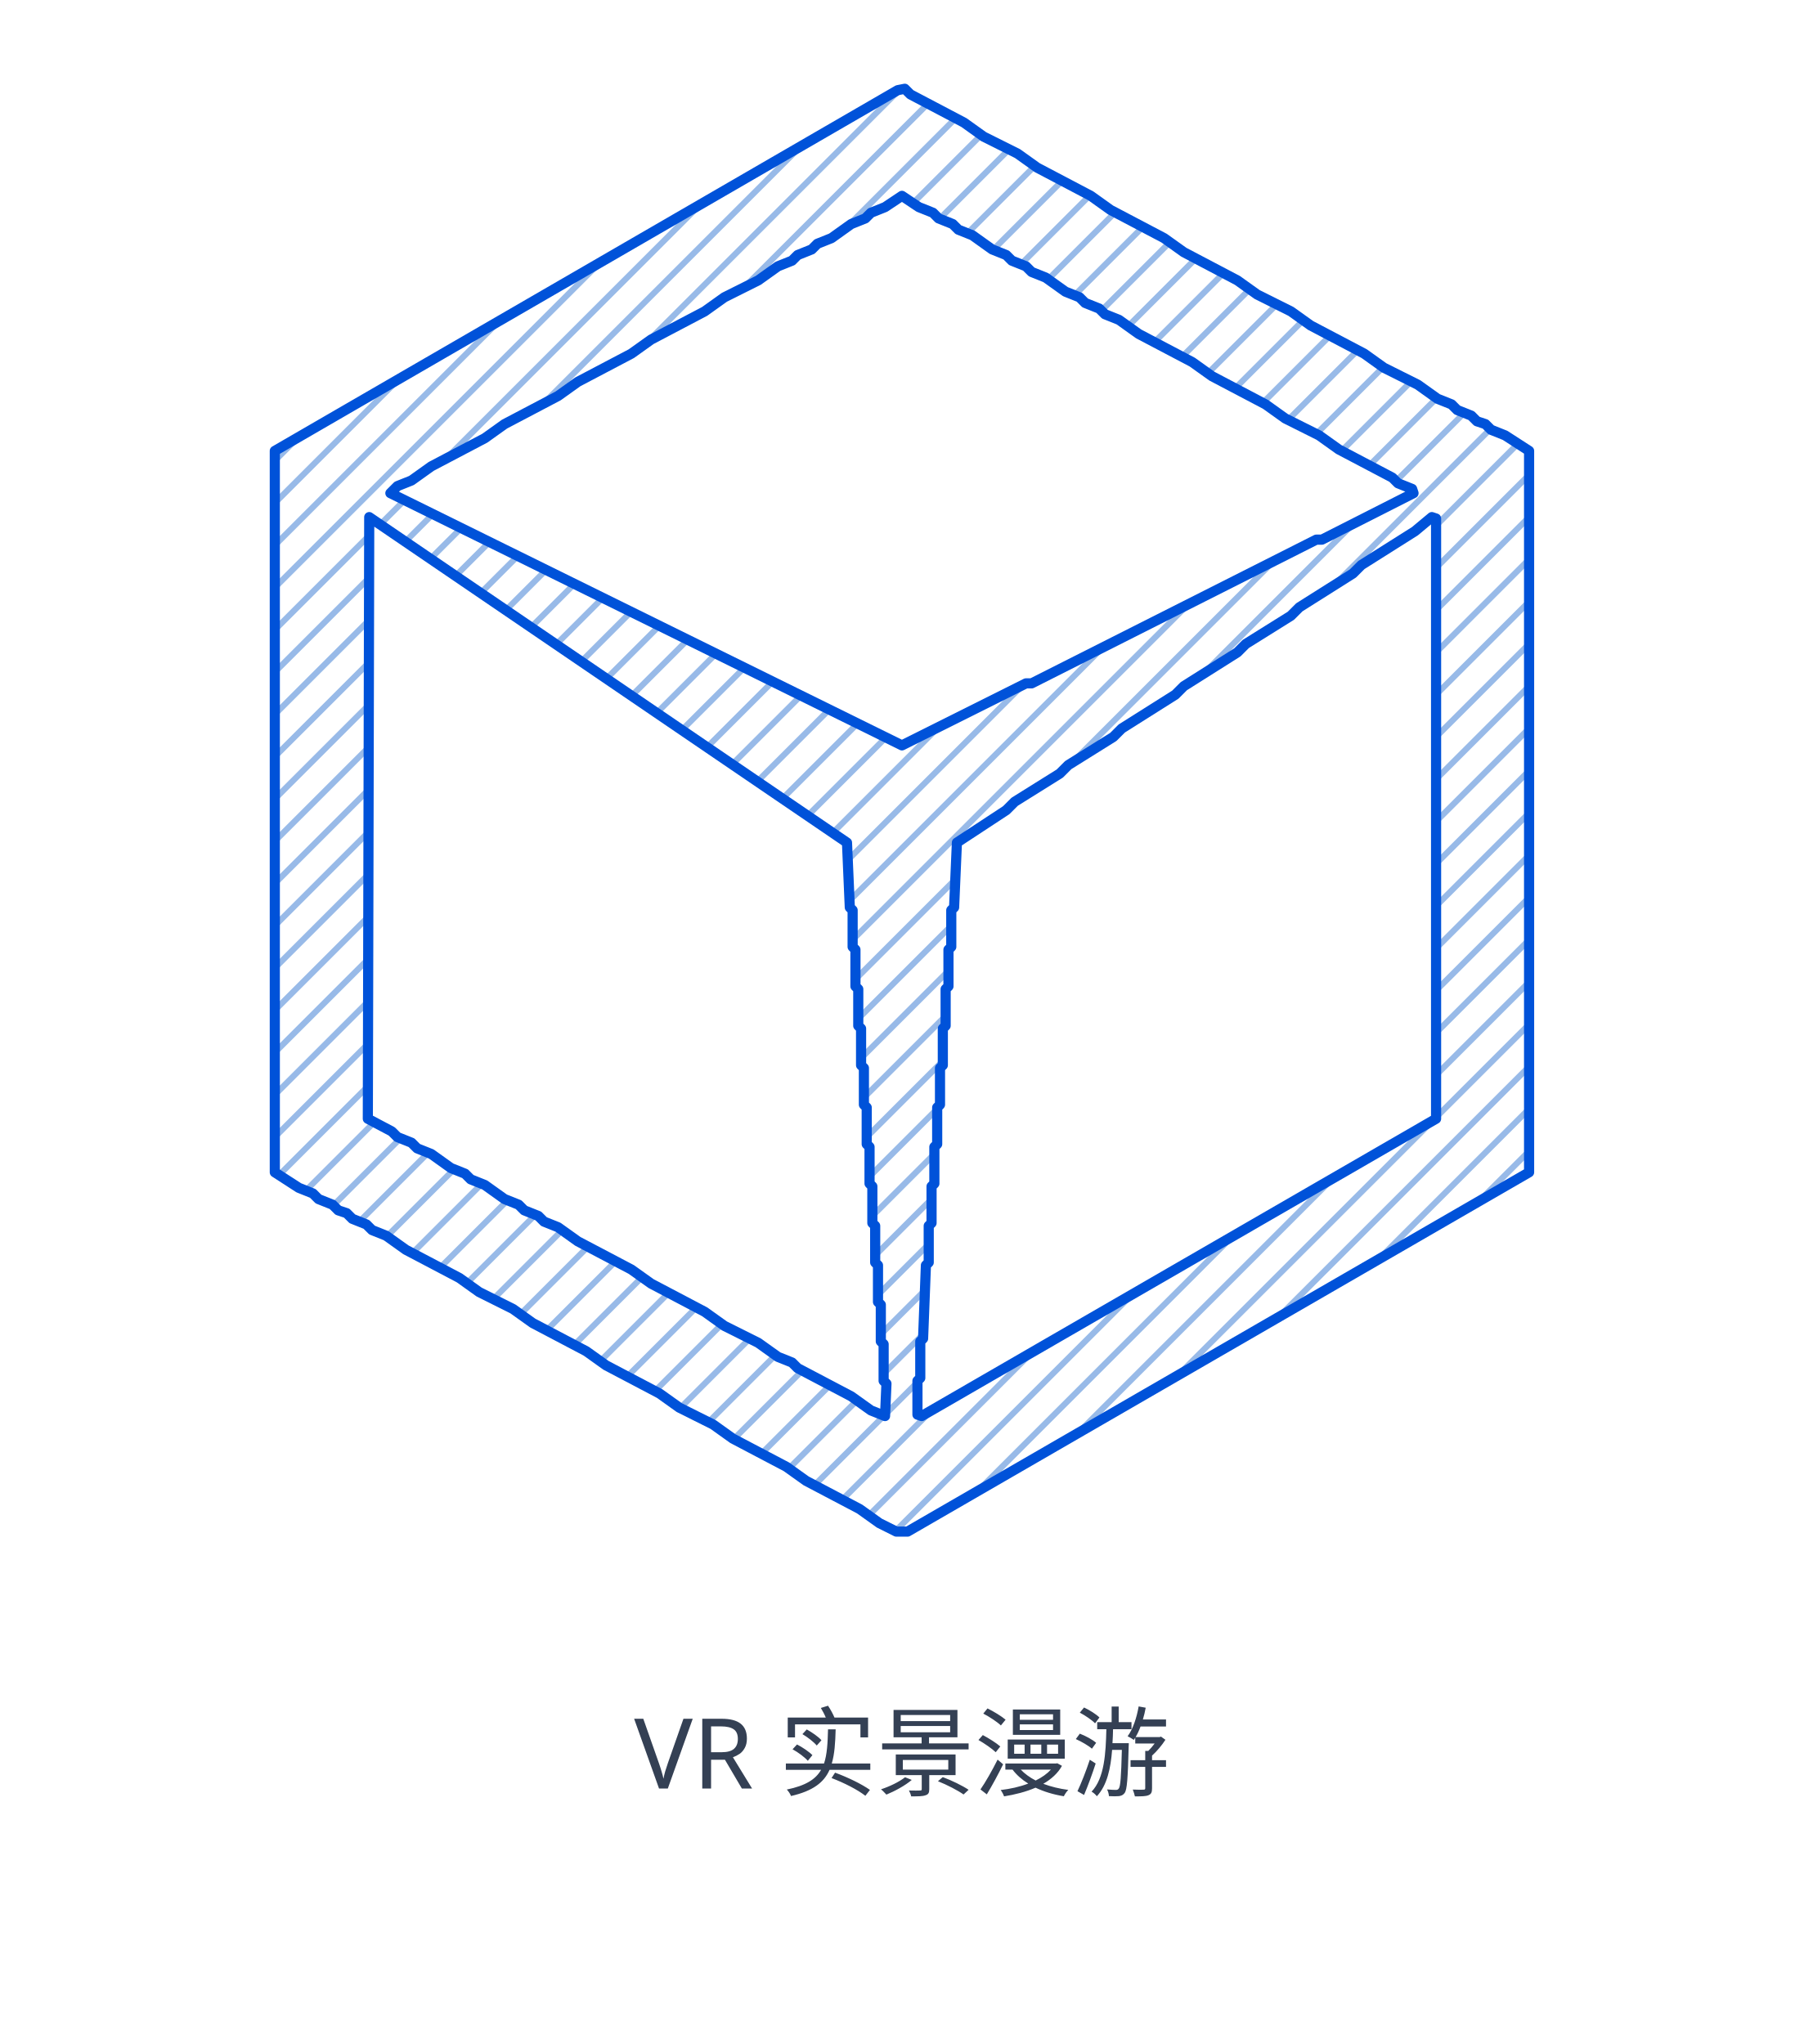
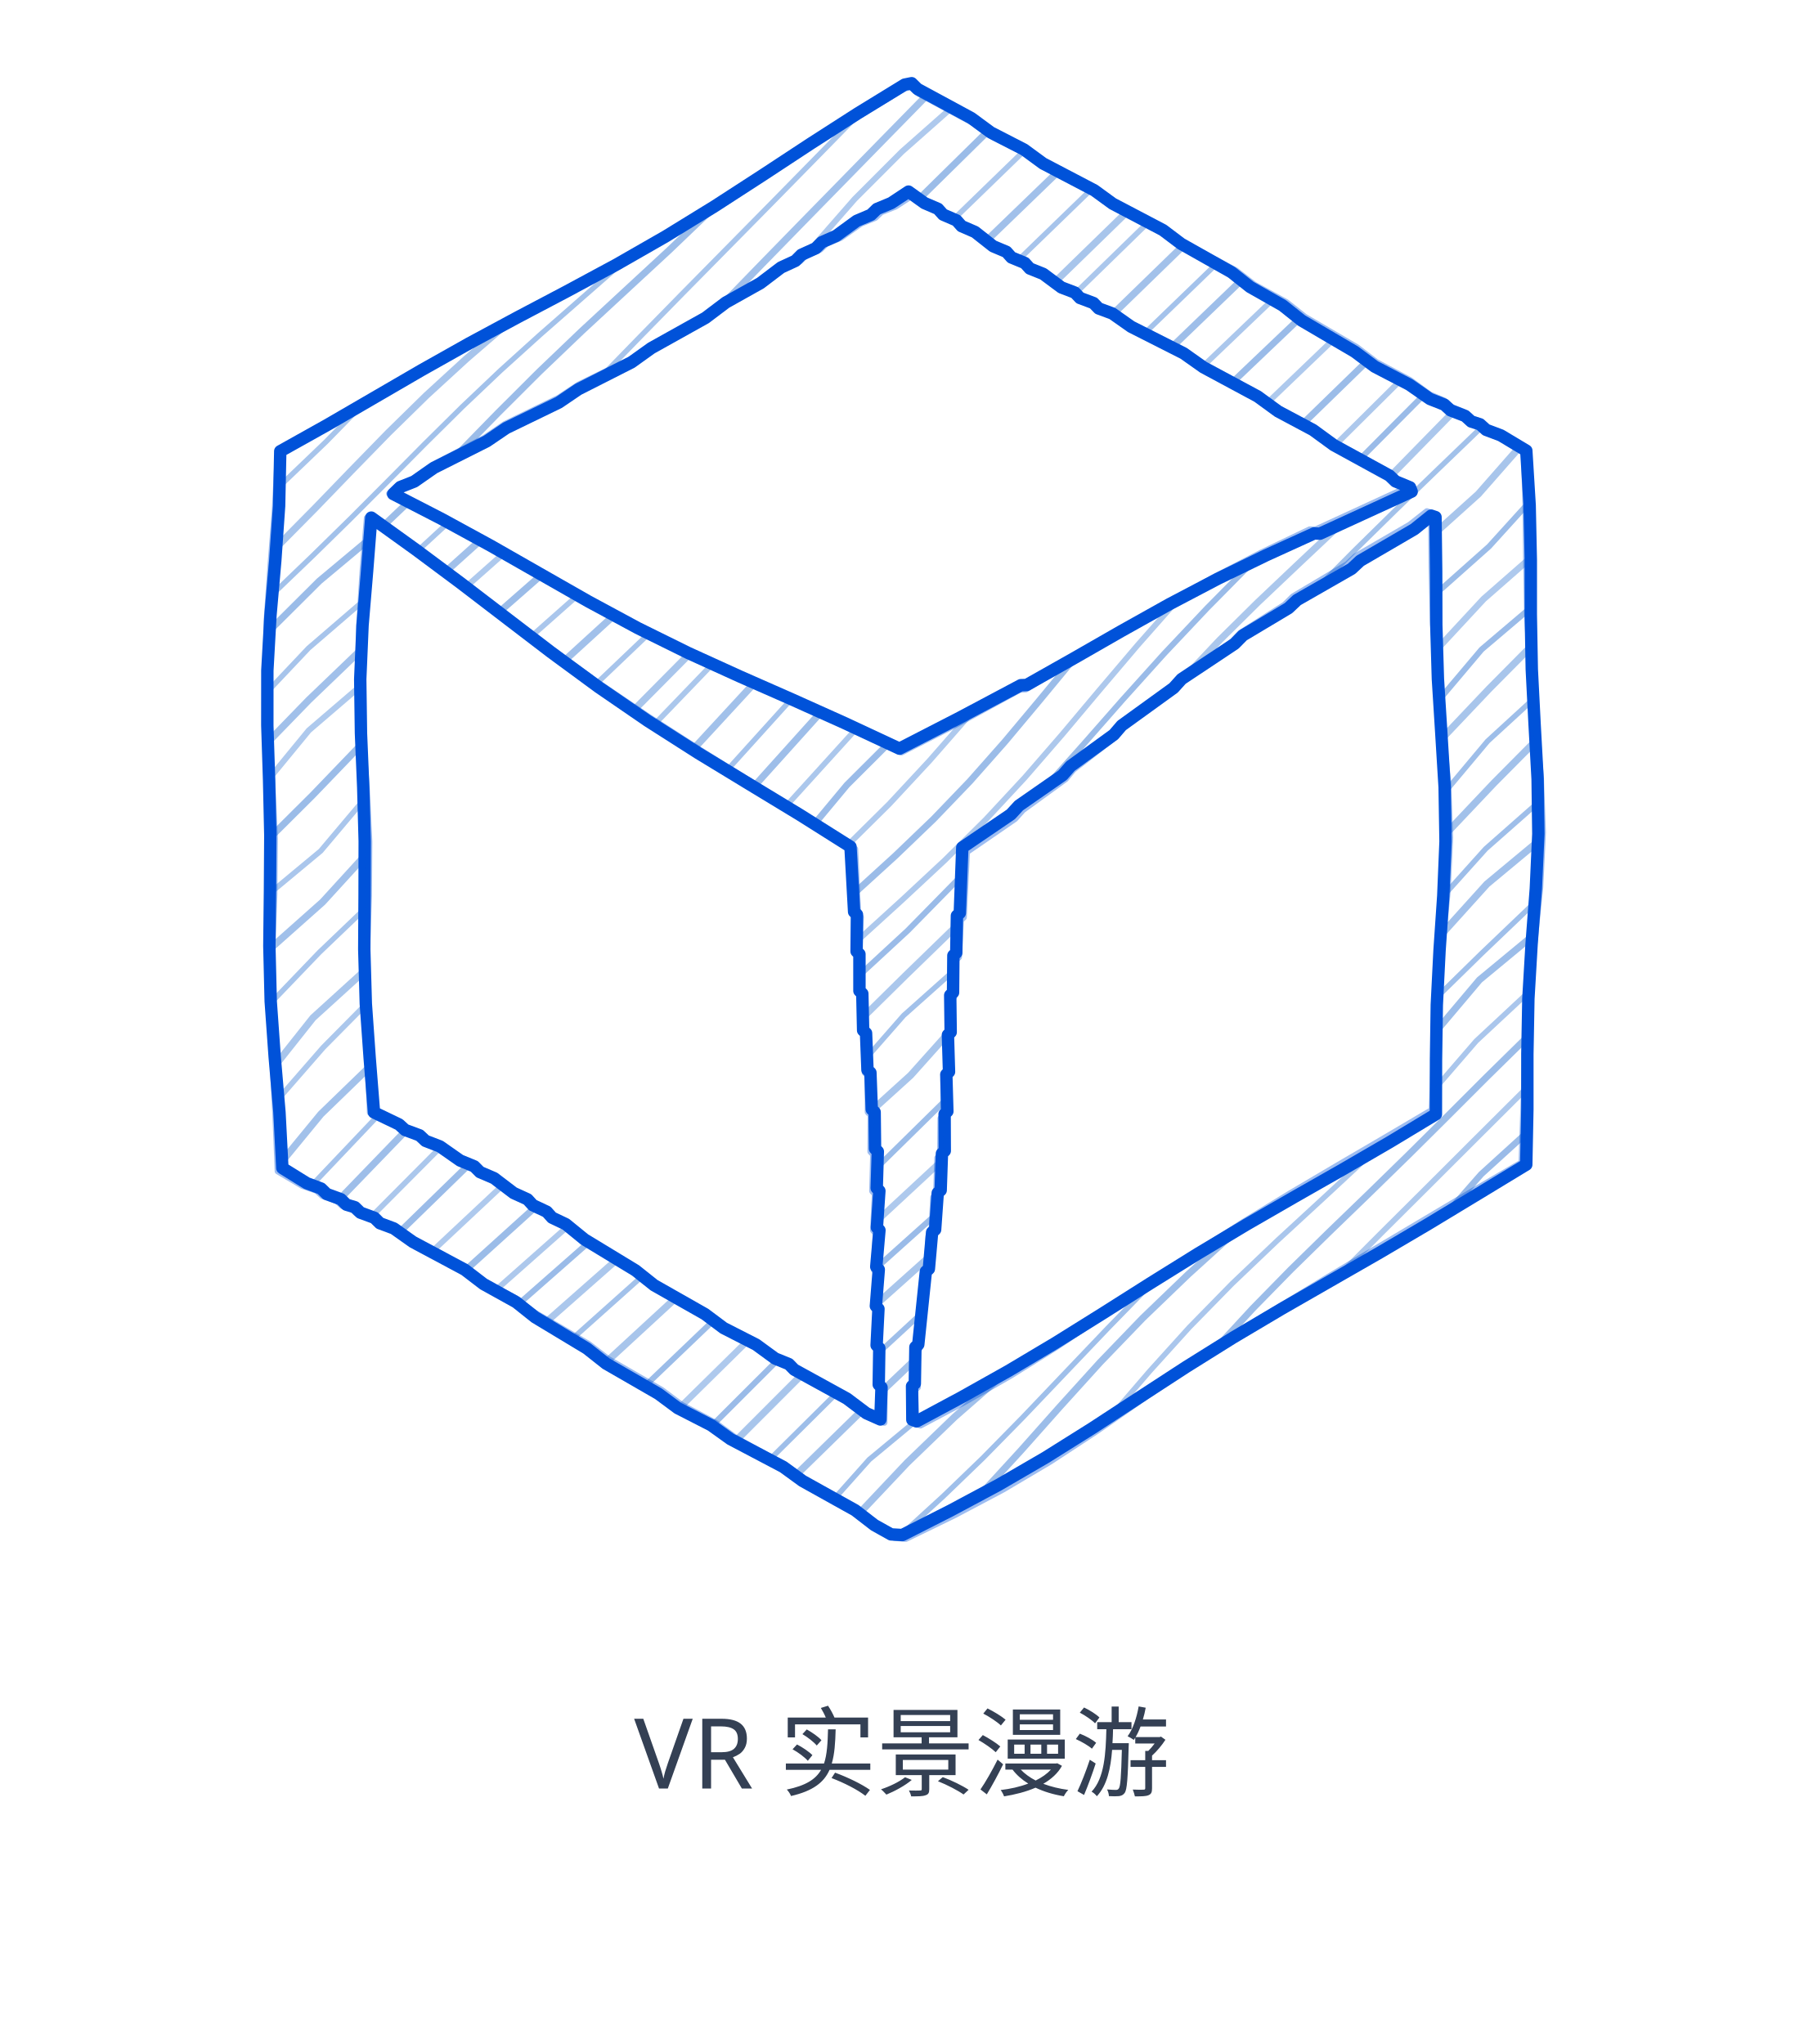
<svg xmlns="http://www.w3.org/2000/svg" width="240" height="272" viewBox="0 0 240 272">
  <g transform="translate(24 12)" fill="none" stroke-linecap="round" stroke-linejoin="round">
-     <polyline points="12.750,49.125 15.750,46.125" stroke="#6c9dde" stroke-width="0.8" opacity="0.7" />
-     <polyline points="12.750,54.750 28.875,38.625" stroke="#6c9dde" stroke-width="0.8" opacity="0.7" />
-     <polyline points="12.750,60.375 42.375,30.750" stroke="#6c9dde" stroke-width="0.8" opacity="0.7" />
-     <polyline points="12.750,66.000 55.500,23.250" stroke="#6c9dde" stroke-width="0.8" opacity="0.7" />
-     <polyline points="12.750,71.625 24.750,59.625" stroke="#6c9dde" stroke-width="0.8" opacity="0.7" />
-     <polyline points="26.625,57.750 29.625,54.750" stroke="#6c9dde" stroke-width="0.8" opacity="0.7" />
-     <polyline points="35.250,49.125 69.000,15.375" stroke="#6c9dde" stroke-width="0.8" opacity="0.7" />
-     <polyline points="12.750,77.250 24.750,65.250" stroke="#6c9dde" stroke-width="0.8" opacity="0.7" />
-     <polyline points="30.000,60.000 33.375,56.625" stroke="#6c9dde" stroke-width="0.8" opacity="0.7" />
-     <polyline points="48.750,41.250 82.125,7.875" stroke="#6c9dde" stroke-width="0.8" opacity="0.7" />
-     <polyline points="12.750,82.875 24.750,70.875" stroke="#6c9dde" stroke-width="0.8" opacity="0.7" />
-     <polyline points="33.375,62.250 37.125,58.500" stroke="#6c9dde" stroke-width="0.8" opacity="0.7" />
-     <polyline points="61.875,33.750 95.625,0.000" stroke="#6c9dde" stroke-width="0.8" opacity="0.7" />
-     <polyline points="12.750,88.500 24.750,76.500" stroke="#6c9dde" stroke-width="0.8" opacity="0.7" />
-     <polyline points="36.750,64.500 40.875,60.375" stroke="#6c9dde" stroke-width="0.8" opacity="0.7" />
-     <polyline points="75.375,25.875 99.375,1.875" stroke="#6c9dde" stroke-width="0.8" opacity="0.7" />
-     <polyline points="12.750,94.125 24.750,82.125" stroke="#6c9dde" stroke-width="0.8" opacity="0.7" />
-     <polyline points="40.125,66.750 44.625,62.250" stroke="#6c9dde" stroke-width="0.8" opacity="0.7" />
-     <polyline points="88.500,18.375 102.750,4.125" stroke="#6c9dde" stroke-width="0.8" opacity="0.7" />
-     <polyline points="12.750,99.750 24.750,87.750" stroke="#6c9dde" stroke-width="0.8" opacity="0.7" />
-     <polyline points="43.500,69.000 48.375,64.125" stroke="#6c9dde" stroke-width="0.8" opacity="0.7" />
-     <polyline points="97.875,14.625 106.500,6.000" stroke="#6c9dde" stroke-width="0.8" opacity="0.7" />
-     <polyline points="12.750,105.375 24.750,93.375" stroke="#6c9dde" stroke-width="0.8" opacity="0.7" />
-     <polyline points="46.875,71.250 52.125,66.000" stroke="#6c9dde" stroke-width="0.8" opacity="0.7" />
-     <polyline points="101.250,16.875 109.875,8.250" stroke="#6c9dde" stroke-width="0.8" opacity="0.7" />
-     <polyline points="12.750,111.000 24.750,99.000" stroke="#6c9dde" stroke-width="0.8" opacity="0.7" />
-     <polyline points="50.250,73.500 55.875,67.875" stroke="#6c9dde" stroke-width="0.8" opacity="0.7" />
-     <polyline points="105.000,18.750 113.625,10.125" stroke="#6c9dde" stroke-width="0.8" opacity="0.7" />
-     <polyline points="12.750,116.625 24.750,104.625" stroke="#6c9dde" stroke-width="0.8" opacity="0.7" />
-     <polyline points="53.625,75.750 59.625,69.750" stroke="#6c9dde" stroke-width="0.8" opacity="0.7" />
-     <polyline points="108.375,21.000 117.000,12.375" stroke="#6c9dde" stroke-width="0.8" opacity="0.7" />
-     <polyline points="12.750,122.250 24.750,110.250" stroke="#6c9dde" stroke-width="0.8" opacity="0.7" />
-     <polyline points="57.000,78.000 63.375,71.625" stroke="#6c9dde" stroke-width="0.8" opacity="0.7" />
-     <polyline points="112.125,22.875 120.750,14.250" stroke="#6c9dde" stroke-width="0.8" opacity="0.7" />
-     <polyline points="12.750,127.875 24.750,115.875" stroke="#6c9dde" stroke-width="0.8" opacity="0.7" />
-     <polyline points="60.375,80.250 67.125,73.500" stroke="#6c9dde" stroke-width="0.8" opacity="0.7" />
-     <polyline points="115.500,25.125 124.125,16.500" stroke="#6c9dde" stroke-width="0.8" opacity="0.7" />
-     <polyline points="12.750,133.500 24.750,121.500" stroke="#6c9dde" stroke-width="0.8" opacity="0.7" />
-     <polyline points="63.750,82.500 70.875,75.375" stroke="#6c9dde" stroke-width="0.8" opacity="0.7" />
-     <polyline points="119.250,27.000 127.875,18.375" stroke="#6c9dde" stroke-width="0.8" opacity="0.7" />
-     <polyline points="12.750,139.125 24.750,127.125" stroke="#6c9dde" stroke-width="0.8" opacity="0.7" />
-     <polyline points="66.750,85.125 74.625,77.250" stroke="#6c9dde" stroke-width="0.8" opacity="0.7" />
-     <polyline points="122.625,29.250 131.250,20.625" stroke="#6c9dde" stroke-width="0.8" opacity="0.7" />
-     <polyline points="13.500,144.000 24.750,132.750" stroke="#6c9dde" stroke-width="0.8" opacity="0.7" />
-     <polyline points="70.125,87.375 78.750,78.750" stroke="#6c9dde" stroke-width="0.8" opacity="0.7" />
-     <polyline points="126.375,31.125 135.000,22.500" stroke="#6c9dde" stroke-width="0.8" opacity="0.7" />
-     <polyline points="16.875,146.250 25.500,137.625" stroke="#6c9dde" stroke-width="0.8" opacity="0.7" />
-     <polyline points="73.500,89.625 82.500,80.625" stroke="#6c9dde" stroke-width="0.8" opacity="0.7" />
-     <polyline points="129.750,33.375 138.375,24.750" stroke="#6c9dde" stroke-width="0.8" opacity="0.7" />
-     <polyline points="20.625,148.125 29.250,139.500" stroke="#6c9dde" stroke-width="0.8" opacity="0.7" />
-     <polyline points="76.875,91.875 86.250,82.500" stroke="#6c9dde" stroke-width="0.8" opacity="0.7" />
-     <polyline points="133.500,35.250 142.125,26.625" stroke="#6c9dde" stroke-width="0.8" opacity="0.7" />
-     <polyline points="24.000,150.375 32.625,141.750" stroke="#6c9dde" stroke-width="0.8" opacity="0.7" />
-     <polyline points="80.250,94.125 90.000,84.375" stroke="#6c9dde" stroke-width="0.8" opacity="0.7" />
-     <polyline points="136.875,37.500 145.500,28.875" stroke="#6c9dde" stroke-width="0.8" opacity="0.7" />
-     <polyline points="27.750,152.250 36.375,143.625" stroke="#6c9dde" stroke-width="0.8" opacity="0.7" />
-     <polyline points="83.625,96.375 93.750,86.250" stroke="#6c9dde" stroke-width="0.8" opacity="0.7" />
-     <polyline points="140.625,39.375 149.250,30.750" stroke="#6c9dde" stroke-width="0.8" opacity="0.7" />
-     <polyline points="31.125,154.500 39.750,145.875" stroke="#6c9dde" stroke-width="0.8" opacity="0.7" />
-     <polyline points="87.000,98.625 100.500,85.125" stroke="#6c9dde" stroke-width="0.8" opacity="0.7" />
-     <polyline points="144.000,41.625 152.625,33.000" stroke="#6c9dde" stroke-width="0.8" opacity="0.7" />
-     <polyline points="34.875,156.375 43.500,147.750" stroke="#6c9dde" stroke-width="0.8" opacity="0.7" />
-     <polyline points="88.875,102.375 111.750,79.500" stroke="#6c9dde" stroke-width="0.8" opacity="0.7" />
-     <polyline points="147.750,43.500 156.375,34.875" stroke="#6c9dde" stroke-width="0.8" opacity="0.7" />
-     <polyline points="38.250,158.625 46.875,150.000" stroke="#6c9dde" stroke-width="0.8" opacity="0.7" />
-     <polyline points="89.250,107.625 122.625,74.250" stroke="#6c9dde" stroke-width="0.8" opacity="0.7" />
-     <polyline points="151.125,45.750 159.750,37.125" stroke="#6c9dde" stroke-width="0.8" opacity="0.7" />
-     <polyline points="42.000,160.500 50.625,151.875" stroke="#6c9dde" stroke-width="0.8" opacity="0.7" />
-     <polyline points="89.625,112.875 133.875,68.625" stroke="#6c9dde" stroke-width="0.8" opacity="0.7" />
-     <polyline points="154.875,47.625 163.500,39.000" stroke="#6c9dde" stroke-width="0.8" opacity="0.7" />
-     <polyline points="45.375,162.750 54.000,154.125" stroke="#6c9dde" stroke-width="0.8" opacity="0.7" />
-     <polyline points="90.000,118.125 102.750,105.375" stroke="#6c9dde" stroke-width="0.8" opacity="0.7" />
-     <polyline points="118.500,89.625 145.125,63.000" stroke="#6c9dde" stroke-width="0.8" opacity="0.7" />
-     <polyline points="158.250,49.875 166.875,41.250" stroke="#6c9dde" stroke-width="0.8" opacity="0.7" />
-     <polyline points="49.125,164.625 57.750,156.000" stroke="#6c9dde" stroke-width="0.8" opacity="0.7" />
-     <polyline points="90.375,123.375 102.375,111.375" stroke="#6c9dde" stroke-width="0.8" opacity="0.7" />
-     <polyline points="136.125,77.625 156.000,57.750" stroke="#6c9dde" stroke-width="0.8" opacity="0.7" />
-     <polyline points="162.000,51.750 170.625,43.125" stroke="#6c9dde" stroke-width="0.8" opacity="0.7" />
-     <polyline points="52.500,166.875 61.125,158.250" stroke="#6c9dde" stroke-width="0.8" opacity="0.7" />
-     <polyline points="90.750,128.625 102.000,117.375" stroke="#6c9dde" stroke-width="0.8" opacity="0.7" />
-     <polyline points="153.750,65.625 174.000,45.375" stroke="#6c9dde" stroke-width="0.8" opacity="0.7" />
-     <polyline points="56.250,168.750 64.875,160.125" stroke="#6c9dde" stroke-width="0.8" opacity="0.7" />
-     <polyline points="91.125,133.875 101.625,123.375" stroke="#6c9dde" stroke-width="0.8" opacity="0.7" />
-     <polyline points="167.250,57.750 177.750,47.250" stroke="#6c9dde" stroke-width="0.8" opacity="0.7" />
-     <polyline points="59.625,171.000 68.250,162.375" stroke="#6c9dde" stroke-width="0.8" opacity="0.7" />
-     <polyline points="91.500,139.125 101.250,129.375" stroke="#6c9dde" stroke-width="0.8" opacity="0.7" />
-     <polyline points="167.250,63.375 179.250,51.375" stroke="#6c9dde" stroke-width="0.8" opacity="0.7" />
-     <polyline points="63.375,172.875 72.000,164.250" stroke="#6c9dde" stroke-width="0.8" opacity="0.7" />
-     <polyline points="91.875,144.375 100.500,135.750" stroke="#6c9dde" stroke-width="0.8" opacity="0.7" />
-     <polyline points="167.250,69.000 179.250,57.000" stroke="#6c9dde" stroke-width="0.8" opacity="0.7" />
-     <polyline points="66.750,175.125 75.375,166.500" stroke="#6c9dde" stroke-width="0.8" opacity="0.7" />
-     <polyline points="92.250,149.625 100.125,141.750" stroke="#6c9dde" stroke-width="0.8" opacity="0.7" />
-     <polyline points="167.250,74.625 179.250,62.625" stroke="#6c9dde" stroke-width="0.8" opacity="0.7" />
-     <polyline points="70.500,177.000 79.125,168.375" stroke="#6c9dde" stroke-width="0.8" opacity="0.7" />
-     <polyline points="92.625,154.875 99.750,147.750" stroke="#6c9dde" stroke-width="0.8" opacity="0.7" />
-     <polyline points="167.250,80.250 179.250,68.250" stroke="#6c9dde" stroke-width="0.8" opacity="0.7" />
-     <polyline points="73.875,179.250 82.500,170.625" stroke="#6c9dde" stroke-width="0.8" opacity="0.7" />
-     <polyline points="93.000,160.125 99.375,153.750" stroke="#6c9dde" stroke-width="0.8" opacity="0.7" />
-     <polyline points="167.250,85.875 179.250,73.875" stroke="#6c9dde" stroke-width="0.8" opacity="0.7" />
-     <polyline points="77.625,181.125 86.250,172.500" stroke="#6c9dde" stroke-width="0.8" opacity="0.7" />
-     <polyline points="93.375,165.375 99.000,159.750" stroke="#6c9dde" stroke-width="0.8" opacity="0.7" />
-     <polyline points="167.250,91.500 179.250,79.500" stroke="#6c9dde" stroke-width="0.8" opacity="0.7" />
-     <polyline points="81.000,183.375 89.625,174.750" stroke="#6c9dde" stroke-width="0.8" opacity="0.7" />
-     <polyline points="93.750,170.625 98.625,165.750" stroke="#6c9dde" stroke-width="0.8" opacity="0.7" />
-     <polyline points="167.250,97.125 179.250,85.125" stroke="#6c9dde" stroke-width="0.8" opacity="0.7" />
-     <polyline points="84.750,185.250 93.375,176.625" stroke="#6c9dde" stroke-width="0.8" opacity="0.7" />
-     <polyline points="94.125,175.875 97.875,172.125" stroke="#6c9dde" stroke-width="0.8" opacity="0.7" />
-     <polyline points="167.250,102.750 179.250,90.750" stroke="#6c9dde" stroke-width="0.8" opacity="0.7" />
-     <polyline points="88.125,187.500 99.750,175.875" stroke="#6c9dde" stroke-width="0.8" opacity="0.7" />
-     <polyline points="167.250,108.375 179.250,96.375" stroke="#6c9dde" stroke-width="0.8" opacity="0.7" />
-     <polyline points="91.875,189.375 113.250,168.000" stroke="#6c9dde" stroke-width="0.8" opacity="0.7" />
-     <polyline points="167.250,114.000 179.250,102.000" stroke="#6c9dde" stroke-width="0.8" opacity="0.7" />
-     <polyline points="95.250,191.625 126.375,160.500" stroke="#6c9dde" stroke-width="0.8" opacity="0.7" />
-     <polyline points="167.250,119.625 179.250,107.625" stroke="#6c9dde" stroke-width="0.8" opacity="0.7" />
-     <polyline points="106.125,186.375 139.875,152.625" stroke="#6c9dde" stroke-width="0.8" opacity="0.7" />
-     <polyline points="167.250,125.250 179.250,113.250" stroke="#6c9dde" stroke-width="0.8" opacity="0.7" />
-     <polyline points="119.625,178.500 153.000,145.125" stroke="#6c9dde" stroke-width="0.8" opacity="0.7" />
-     <polyline points="167.250,130.875 179.250,118.875" stroke="#6c9dde" stroke-width="0.8" opacity="0.7" />
-     <polyline points="132.750,171.000 166.500,137.250" stroke="#6c9dde" stroke-width="0.8" opacity="0.7" />
-     <polyline points="167.250,136.500 179.250,124.500" stroke="#6c9dde" stroke-width="0.8" opacity="0.7" />
-     <polyline points="146.250,163.125 179.250,130.125" stroke="#6c9dde" stroke-width="0.8" opacity="0.7" />
-     <polyline points="159.375,155.625 179.250,135.750" stroke="#6c9dde" stroke-width="0.8" opacity="0.7" />
-     <polyline points="172.875,147.750 179.250,141.375" stroke="#6c9dde" stroke-width="0.8" opacity="0.7" />
-     <polyline points="95.438,0.000 96.375,-0.188 97.125,0.562 104.250,4.312 106.875,6.188 111.375,8.438 114.000,10.312 121.125,14.062 123.750,15.938 130.875,19.688 133.500,21.562 140.625,25.312 143.250,27.188 147.750,29.438 150.375,31.312 157.500,35.062 160.125,36.938 164.625,39.188 167.250,41.062 169.125,41.812 169.875,42.562 171.750,43.312 172.500,44.062 173.625,44.438 174.375,45.188 176.250,45.938 179.438,48.000 179.438,144.000 96.750,191.812 95.250,191.812 93.000,190.688 90.375,188.812 83.250,185.062 80.625,183.188 73.500,179.438 70.875,177.562 66.375,175.312 63.750,173.438 56.625,169.688 54.000,167.812 46.875,164.062 44.250,162.188 39.750,159.938 37.125,158.062 30.000,154.312 27.375,152.438 25.500,151.688 24.750,150.938 22.875,150.188 22.125,149.438 21.000,149.062 20.250,148.312 18.375,147.562 17.625,146.812 15.750,146.062 12.562,144.000 12.562,48.000 95.438,0.000" stroke="#0052d9" stroke-width="1.35" opacity="1" />
-     <polyline points="96.000,14.062 93.750,15.562 91.875,16.312 91.125,17.062 89.250,17.812 86.625,19.688 84.750,20.438 84.000,21.188 82.125,21.938 81.375,22.688 79.500,23.438 76.875,25.312 72.375,27.562 69.750,29.438 62.625,33.188 60.000,35.062 52.875,38.812 50.250,40.688 43.125,44.438 40.500,46.312 33.375,50.062 30.750,51.938 28.875,52.688 27.938,53.625 96.000,87.188 112.500,78.938 113.250,78.938 151.125,59.812 151.875,59.812 164.062,53.625 163.875,53.062 162.000,52.312 161.250,51.562 154.125,47.812 151.500,45.938 147.000,43.688 144.375,41.812 137.250,38.062 134.625,36.188 127.500,32.438 124.875,30.562 123.000,29.812 122.250,29.062 120.375,28.312 119.625,27.562 117.750,26.812 115.125,24.938 113.250,24.188 112.500,23.438 110.625,22.688 109.875,21.938 108.000,21.188 105.375,19.312 103.500,18.562 102.750,17.812 100.875,17.062 100.125,16.312 98.250,15.562 96.000,14.062" stroke="#0052d9" stroke-width="1.35" opacity="1" />
-     <polyline points="25.125,56.812 24.938,136.875 28.125,138.562 28.875,139.312 30.750,140.062 31.500,140.812 33.375,141.562 36.000,143.438 37.875,144.188 38.625,144.938 40.500,145.688 43.125,147.562 45.000,148.312 45.750,149.062 47.625,149.812 48.375,150.562 50.250,151.312 52.875,153.188 60.000,156.938 62.625,158.812 69.750,162.562 72.375,164.438 76.875,166.688 79.500,168.562 81.375,169.312 82.125,170.062 89.250,173.812 91.875,175.688 93.750,176.438 93.938,172.125 93.562,171.750 93.562,166.875 93.188,166.500 93.188,161.625 92.812,161.250 92.812,156.375 92.438,156.000 92.438,151.125 92.062,150.750 92.062,145.875 91.688,145.500 91.688,140.625 91.312,140.250 91.312,135.375 90.938,135.000 90.938,130.125 90.562,129.750 90.562,124.875 90.188,124.500 90.188,119.625 89.812,119.250 89.812,114.375 89.438,114.000 89.438,109.125 89.062,108.750 88.688,100.125 25.125,56.812" stroke="#0052d9" stroke-width="1.35" opacity="1" />
-     <polyline points="166.500,56.812 164.250,58.688 157.125,63.188 156.000,64.312 148.875,68.812 147.750,69.938 141.750,73.688 140.625,74.812 133.500,79.312 132.375,80.438 125.250,84.938 124.125,86.062 118.125,89.812 117.000,90.938 111.000,94.688 109.875,95.812 103.312,100.125 102.938,108.750 102.562,109.125 102.562,114.000 102.188,114.375 102.188,119.250 101.812,119.625 101.812,124.500 101.438,124.875 101.438,129.750 101.062,130.125 101.062,135.000 100.688,135.375 100.688,140.250 100.312,140.625 100.312,145.500 99.938,145.875 99.938,150.750 99.562,151.125 99.562,156.000 99.188,156.375 98.812,166.125 98.438,166.500 98.438,171.375 98.062,171.750 98.062,176.250 98.625,176.438 167.062,136.875 167.062,57.000 166.500,56.812" stroke="#0052d9" stroke-width="1.35" opacity="1" />
+     <polyline points="13.421,52.491 19.356,46.802 24.141,41.915" stroke="#6c9dde" stroke-width="0.704" opacity="0.6" />
+     <polyline points="12.975,60.630 17.898,55.650 22.759,50.618 27.660,45.592 32.720,40.632 38.021,35.769 43.560,30.989" stroke="#6c9dde" stroke-width="0.943" opacity="0.6" />
+     <polyline points="12.421,66.924 17.552,62.002 22.634,57.017 27.625,52.011 32.549,47.040 37.495,42.144 42.571,37.325 47.852,32.548 53.337,27.741 58.940,22.829" stroke="#6c9dde" stroke-width="0.7" opacity="0.63" />
+     <polyline points="12.029,71.741 18.477,65.323 24.819,60.020" stroke="#6c9dde" stroke-width="0.908" opacity="0.68" />
+     <polyline points="27.184,57.800 30.290,54.847" stroke="#6c9dde" stroke-width="0.908" opacity="0.68" />
+     <polyline points="36.706,48.632 42.205,43.000 47.720,37.495 53.367,32.091 59.173,26.713 65.055,21.270 70.871,15.701" stroke="#6c9dde" stroke-width="0.908" opacity="0.68" />
+     <polyline points="11.708,79.901 17.049,74.250 24.131,68.149" stroke="#6c9dde" stroke-width="0.704" opacity="0.6" />
+     <polyline points="31.735,61.144 35.289,57.866" stroke="#6c9dde" stroke-width="0.704" opacity="0.6" />
+     <polyline points="55.908,38.217 61.183,32.793 66.736,27.123 72.555,21.221 78.518,15.171 84.474,9.102 90.323,3.131" stroke="#6c9dde" stroke-width="0.704" opacity="0.6" />
+     <polyline points="11.807,86.586 17.085,81.149 23.700,74.801" stroke="#6c9dde" stroke-width="0.943" opacity="0.64" />
+     <polyline points="35.585,63.803 39.565,60.223" stroke="#6c9dde" stroke-width="0.943" opacity="0.64" />
+     <polyline points="71.793,28.867 77.122,23.374 82.584,17.776 88.130,12.109 93.689,6.429 99.209,0.793" stroke="#6c9dde" stroke-width="0.943" opacity="0.64" />
+     <polyline points="11.974,91.419 17.088,85.192 23.598,79.607" stroke="#6c9dde" stroke-width="0.787" opacity="0.55" />
+     <polyline points="38.390,65.748 42.779,61.858" stroke="#6c9dde" stroke-width="0.787" opacity="0.55" />
+     <polyline points="83.777,21.271 89.706,14.489 95.991,8.193 102.596,2.351" stroke="#6c9dde" stroke-width="0.787" opacity="0.55" />
+     <polyline points="12.154,99.238 17.591,93.824 23.792,87.374" stroke="#6c9dde" stroke-width="0.909" opacity="0.68" />
+     <polyline points="42.585,69.290 47.761,64.751" stroke="#6c9dde" stroke-width="0.909" opacity="0.68" />
+     <polyline points="98.688,14.069 107.453,5.437" stroke="#6c9dde" stroke-width="0.909" opacity="0.68" />
+     <polyline points="12.106,106.696 18.667,101.243 24.116,94.778" stroke="#6c9dde" stroke-width="0.72" opacity="0.58" />
+     <polyline points="46.874,72.523 52.792,67.281" stroke="#6c9dde" stroke-width="0.72" opacity="0.58" />
+     <polyline points="102.906,17.139 112.236,8.089" stroke="#6c9dde" stroke-width="0.72" opacity="0.58" />
+     <polyline points="12.028,114.168 18.929,108.034 24.266,102.188" stroke="#6c9dde" stroke-width="0.944" opacity="0.64" />
+     <polyline points="51.253,75.771 57.465,70.099" stroke="#6c9dde" stroke-width="0.944" opacity="0.64" />
+     <polyline points="107.474,19.818 116.565,11.039" stroke="#6c9dde" stroke-width="0.944" opacity="0.64" />
+     <polyline points="12.208,121.278 18.488,114.732 24.230,109.237" stroke="#6c9dde" stroke-width="0.703" opacity="0.6" />
+     <polyline points="55.361,78.965 62.213,72.431" stroke="#6c9dde" stroke-width="0.703" opacity="0.6" />
+     <polyline points="111.656,22.437 120.842,13.542" stroke="#6c9dde" stroke-width="0.703" opacity="0.6" />
+     <polyline points="12.813,129.526 17.646,123.436 24.275,117.409" stroke="#6c9dde" stroke-width="0.942" opacity="0.59" />
+     <polyline points="60.340,82.483 67.385,75.374" stroke="#6c9dde" stroke-width="0.942" opacity="0.59" />
+     <polyline points="116.552,25.332 125.778,16.352" stroke="#6c9dde" stroke-width="0.942" opacity="0.59" />
+     <polyline points="13.211,134.032 19.009,127.383 24.461,121.872" stroke="#6c9dde" stroke-width="0.732" opacity="0.57" />
+     <polyline points="63.075,84.385 70.388,76.785" stroke="#6c9dde" stroke-width="0.732" opacity="0.57" />
+     <polyline points="119.385,26.728 128.600,17.749" stroke="#6c9dde" stroke-width="0.732" opacity="0.57" />
+     <polyline points="13.725,142.305 18.690,136.262 25.085,130.066" stroke="#6c9dde" stroke-width="0.949" opacity="0.63" />
+     <polyline points="68.221,87.716 76.093,79.182" stroke="#6c9dde" stroke-width="0.949" opacity="0.63" />
+     <polyline points="124.364,29.509 133.499,20.630" stroke="#6c9dde" stroke-width="0.949" opacity="0.63" />
+     <polyline points="17.580,145.627 26.356,136.388" stroke="#6c9dde" stroke-width="0.7" opacity="0.62" />
+     <polyline points="72.986,90.217 81.107,81.233" stroke="#6c9dde" stroke-width="0.7" opacity="0.62" />
+     <polyline points="128.699,31.955 137.708,23.254" stroke="#6c9dde" stroke-width="0.7" opacity="0.62" />
+     <polyline points="21.354,147.398 29.904,138.550" stroke="#6c9dde" stroke-width="0.925" opacity="0.66" />
+     <polyline points="76.595,92.345 85.013,82.995" stroke="#6c9dde" stroke-width="0.925" opacity="0.66" />
+     <polyline points="131.998,34.110 140.871,25.573" stroke="#6c9dde" stroke-width="0.925" opacity="0.66" />
+     <polyline points="25.444,149.881 34.536,140.741" stroke="#6c9dde" stroke-width="0.731" opacity="0.57" />
+     <polyline points="80.636,95.213 89.743,85.177" stroke="#6c9dde" stroke-width="0.731" opacity="0.57" />
+     <polyline points="136.103,36.688 145.188,28.005" stroke="#6c9dde" stroke-width="0.731" opacity="0.57" />
+     <polyline points="29.117,152.006 38.350,143.010" stroke="#6c9dde" stroke-width="0.877" opacity="0.69" />
+     <polyline points="84.599,97.358 88.675,92.460 94.091,87.054" stroke="#6c9dde" stroke-width="0.877" opacity="0.69" />
+     <polyline points="140.254,38.611 148.816,30.454" stroke="#6c9dde" stroke-width="0.877" opacity="0.69" />
+     <polyline points="33.485,154.530 42.848,145.754" stroke="#6c9dde" stroke-width="0.763" opacity="0.55" />
+     <polyline points="88.947,100.301 94.297,95.004 99.661,89.234 105.191,82.917" stroke="#6c9dde" stroke-width="0.763" opacity="0.55" />
+     <polyline points="144.854,41.383 153.249,33.335" stroke="#6c9dde" stroke-width="0.763" opacity="0.55" />
+     <polyline points="38.215,156.778 47.266,148.592" stroke="#6c9dde" stroke-width="0.896" opacity="0.68" />
+     <polyline points="89.833,106.699 95.132,101.870 100.210,96.994 105.035,91.970 109.674,86.727 114.258,81.251 118.923,75.604" stroke="#6c9dde" stroke-width="0.896" opacity="0.68" />
+     <polyline points="149.505,44.224 157.767,36.185" stroke="#6c9dde" stroke-width="0.896" opacity="0.68" />
+     <polyline points="42.165,159.495 51.243,151.459" stroke="#6c9dde" stroke-width="0.762" opacity="0.56" />
+     <polyline points="90.169,113.093 96.002,107.784 101.707,102.468 107.156,97.061 112.330,91.491 117.324,85.731 122.288,79.823 127.348,73.863 132.547,67.977" stroke="#6c9dde" stroke-width="0.762" opacity="0.56" />
+     <polyline points="153.812,47.063 161.989,38.951" stroke="#6c9dde" stroke-width="0.762" opacity="0.56" />
+     <polyline points="45.040,161.489 54.105,153.517" stroke="#6c9dde" stroke-width="0.775" opacity="0.69" />
+     <polyline points="90.522,117.604 96.757,111.843 103.535,104.939" stroke="#6c9dde" stroke-width="0.775" opacity="0.69" />
+     <polyline points="115.192,92.601 120.262,86.916 125.428,81.038 130.857,75.010 136.581,68.944 142.475,62.975" stroke="#6c9dde" stroke-width="0.775" opacity="0.69" />
+     <polyline points="156.952,49.081 165.457,40.522" stroke="#6c9dde" stroke-width="0.775" opacity="0.69" />
+     <polyline points="48.647,163.932 58.061,155.630" stroke="#6c9dde" stroke-width="0.917" opacity="0.57" />
+     <polyline points="90.969,123.238 96.486,117.800 103.098,111.376" stroke="#6c9dde" stroke-width="0.917" opacity="0.57" />
+     <polyline points="133.580,78.154 138.277,73.172 143.323,68.180 148.716,63.067 154.258,57.848" stroke="#6c9dde" stroke-width="0.917" opacity="0.57" />
+     <polyline points="161.231,51.116 169.377,42.790" stroke="#6c9dde" stroke-width="0.917" opacity="0.57" />
+     <polyline points="52.279,166.028 61.234,158.023" stroke="#6c9dde" stroke-width="0.701" opacity="0.63" />
+     <polyline points="91.523,128.492 96.221,123.134 102.623,117.424" stroke="#6c9dde" stroke-width="0.701" opacity="0.63" />
+     <polyline points="151.233,66.279 156.317,61.161 161.617,55.950 167.192,50.559 172.949,45.017" stroke="#6c9dde" stroke-width="0.701" opacity="0.63" />
+     <polyline points="56.638,169.272 65.859,160.776" stroke="#6c9dde" stroke-width="0.94" opacity="0.59" />
+     <polyline points="92.169,135.614 97.161,131.089 102.295,125.350" stroke="#6c9dde" stroke-width="0.94" opacity="0.59" />
+     <polyline points="167.219,58.663 172.686,53.745 178.086,47.599" stroke="#6c9dde" stroke-width="0.94" opacity="0.59" />
+     <polyline points="61.765,172.487 70.844,163.799" stroke="#6c9dde" stroke-width="0.758" opacity="0.68" />
+     <polyline points="92.942,143.111 101.818,134.379" stroke="#6c9dde" stroke-width="0.758" opacity="0.68" />
+     <polyline points="167.263,66.815 174.114,60.718 179.311,54.989" stroke="#6c9dde" stroke-width="0.758" opacity="0.68" />
+     <polyline points="66.549,175.210 75.133,166.754" stroke="#6c9dde" stroke-width="0.863" opacity="0.55" />
+     <polyline points="92.939,150.217 101.112,142.629" stroke="#6c9dde" stroke-width="0.863" opacity="0.55" />
+     <polyline points="167.340,74.234 173.392,67.710 179.474,62.379" stroke="#6c9dde" stroke-width="0.863" opacity="0.55" />
+     <polyline points="70.976,177.472 79.490,168.965" stroke="#6c9dde" stroke-width="0.778" opacity="0.69" />
+     <polyline points="92.766,156.570 100.378,149.746" stroke="#6c9dde" stroke-width="0.778" opacity="0.69" />
+     <polyline points="167.637,80.920 173.115,74.431 179.473,69.031" stroke="#6c9dde" stroke-width="0.778" opacity="0.69" />
+     <polyline points="73.931,179.691 82.776,170.833" stroke="#6c9dde" stroke-width="0.939" opacity="0.59" />
+     <polyline points="92.741,161.427 99.531,155.349" stroke="#6c9dde" stroke-width="0.939" opacity="0.59" />
+     <polyline points="167.987,86.127 174.118,79.664 179.525,74.207" stroke="#6c9dde" stroke-width="0.939" opacity="0.59" />
+     <polyline points="78.361,182.273 87.191,173.509" stroke="#6c9dde" stroke-width="0.716" opacity="0.66" />
+     <polyline points="93.159,167.786 98.167,163.167" stroke="#6c9dde" stroke-width="0.716" opacity="0.66" />
+     <polyline points="168.409,93.201 173.917,86.627 179.797,81.235" stroke="#6c9dde" stroke-width="0.716" opacity="0.66" />
+     <polyline points="82.051,184.142 90.529,175.848" stroke="#6c9dde" stroke-width="0.95" opacity="0.63" />
+     <polyline points="93.465,173.010 97.557,169.119" stroke="#6c9dde" stroke-width="0.95" opacity="0.63" />
+     <polyline points="168.519,98.794 174.733,92.228 180.127,86.787" stroke="#6c9dde" stroke-width="0.95" opacity="0.63" />
+     <polyline points="87.206,187.210 91.646,182.230 97.575,177.314" stroke="#6c9dde" stroke-width="0.716" opacity="0.66" />
+     <polyline points="168.219,107.011 173.667,100.948 180.481,94.938" stroke="#6c9dde" stroke-width="0.716" opacity="0.66" />
+     <polyline points="90.517,189.191 96.687,182.656 103.026,176.542 109.734,170.683" stroke="#6c9dde" stroke-width="0.946" opacity="0.64" />
+     <polyline points="167.861,112.248 173.818,105.650 180.456,100.130" stroke="#6c9dde" stroke-width="0.946" opacity="0.64" />
+     <polyline points="96.051,192.088 101.457,187.145 106.762,182.031 112.085,176.610 117.586,170.835 123.373,164.765 129.431,158.547" stroke="#6c9dde" stroke-width="0.708" opacity="0.65" />
+     <polyline points="167.387,120.490 173.142,114.849 179.999,108.298" stroke="#6c9dde" stroke-width="0.708" opacity="0.65" />
+     <polyline points="106.623,186.702 111.821,181.034 117.006,175.201 122.372,169.279 128.058,163.379 134.068,157.596 140.264,151.975" stroke="#6c9dde" stroke-width="0.917" opacity="0.67" />
+     <polyline points="167.268,124.993 172.837,118.397 179.651,112.759" stroke="#6c9dde" stroke-width="0.917" opacity="0.67" />
+     <polyline points="123.943,176.298 128.962,170.459 134.248,164.614 139.919,158.820 145.932,153.091 152.115,147.395 158.261,141.685" stroke="#6c9dde" stroke-width="0.715" opacity="0.58" />
+     <polyline points="167.237,132.509 172.393,126.539 179.188,120.202" stroke="#6c9dde" stroke-width="0.715" opacity="0.58" />
+     <polyline points="137.950,167.234 142.729,162.061 147.718,156.967 152.878,151.909 158.126,146.836 163.376,141.708 168.591,136.526 173.791,131.323 179.036,126.166" stroke="#6c9dde" stroke-width="0.902" opacity="0.68" />
+     <polyline points="153.874,157.998 159.844,152.012 166.064,145.818 172.500,139.390 179.027,132.885" stroke="#6c9dde" stroke-width="0.757" opacity="0.56" />
+     <polyline points="168.546,149.399 173.063,144.259 178.989,138.866" stroke="#6c9dde" stroke-width="0.845" opacity="0.69" />
+     <polyline points="96.363,-0.741 97.289,-0.927 98.061,-0.164 105.218,3.711 107.824,5.629 112.240,7.900 114.774,9.757 121.591,13.328 124.039,15.109 130.729,18.624 133.146,20.447 139.854,24.235 142.316,26.188 146.647,28.646 149.183,30.663 156.246,34.809 158.907,36.795 163.504,39.183 166.245,41.091 168.180,41.856 168.986,42.602 170.930,43.352 171.742,44.092 172.907,44.463 173.722,45.201 175.677,45.938 179.066,47.969 179.513,55.245 179.666,62.521 179.665,69.799 179.797,77.080 180.169,84.366 180.571,91.658 180.669,98.958 180.333,106.267 179.773,113.586 179.343,120.915 179.208,128.257 179.208,135.611 179.061,142.978 172.598,146.902 166.071,150.851 159.515,154.712 152.975,158.464 146.492,162.183 140.092,165.979 133.779,169.924 127.537,173.989 121.327,178.051 115.105,181.957 108.832,185.606 102.480,189.006 96.046,192.273 94.547,192.184 92.337,190.949 89.776,188.973 82.781,185.076 80.206,183.203 73.193,179.507 70.607,177.655 66.181,175.388 63.603,173.475 56.635,169.457 54.090,167.446 47.189,163.284 44.678,161.284 40.336,158.875 37.832,156.959 30.931,153.267 28.390,151.467 26.541,150.779 25.814,150.055 23.954,149.371 23.218,148.648 22.095,148.311 21.352,147.586 19.470,146.893 18.717,146.162 16.822,145.456 13.568,143.437 13.182,136.028 12.544,128.632 12.016,121.249 11.837,113.879 11.919,106.522 11.966,99.178 11.802,91.845 11.565,84.524 11.570,77.213 11.981,69.911 12.624,62.617 13.133,55.330 13.287,48.047 19.546,44.546 25.798,40.914 32.089,37.257 38.451,33.677 44.898,30.204 51.419,26.766 57.983,23.227 64.547,19.466 71.067,15.456 77.509,11.283 83.861,7.107 90.135,3.078 96.363,-0.741" stroke="#0052d9" stroke-width="1.65" opacity="1.0" />
+     <polyline points="96.328,-0.251 97.247,-0.419 98.054,0.358 105.387,4.308 108.075,6.228 112.583,8.470 115.183,10.292 122.104,13.715 124.589,15.426 131.324,18.721 133.746,20.460 140.429,24.016 142.858,25.891 147.131,28.228 149.607,30.185 156.515,34.225 159.091,36.196 163.581,38.594 166.233,40.528 168.133,41.321 168.905,42.080 170.815,42.867 171.593,43.625 172.742,44.022 173.524,44.781 175.447,45.569 178.753,47.702 178.976,54.992 179.068,62.273 179.190,69.550 179.589,76.836 180.292,84.134 180.988,91.439 181.252,98.742 180.902,106.040 180.154,113.341 179.417,120.657 178.952,127.994 178.701,135.348 178.461,142.710 172.026,146.455 165.579,150.286 159.145,154.112 152.754,157.918 146.437,161.768 140.212,165.753 134.069,169.915 127.974,174.196 121.869,178.446 115.699,182.487 109.426,186.201 103.032,189.587 96.522,192.757 95.026,192.635 92.848,191.344 90.328,189.296 83.378,185.170 80.805,183.207 73.761,179.269 71.142,177.337 66.660,174.950 64.024,172.980 56.906,168.868 54.275,166.847 47.186,162.724 44.583,160.761 40.133,158.444 37.548,156.593 30.511,153.119 27.915,151.408 26.046,150.784 25.302,150.087 23.426,149.468 22.675,148.770 21.545,148.472 20.790,147.771 18.898,147.140 18.135,146.434 16.233,145.785 12.968,143.856 12.665,136.456 12.272,129.076 12.074,121.705 12.208,114.339 12.485,106.980 12.551,99.635 12.224,92.306 11.695,84.990 11.368,77.679 11.509,70.368 12.027,63.059 12.594,55.759 12.971,48.473 19.377,44.791 25.795,40.946 32.252,37.070 38.765,33.295 45.336,29.678 51.949,26.170 58.569,22.648 65.146,18.991 71.623,15.152 77.967,11.192 84.173,7.239 90.276,3.411 96.328,-0.251" stroke="#0052d9" stroke-width=".85" opacity=".38" />
+     <polyline points="96.873,13.496 94.565,15.026 92.668,15.811 91.876,16.586 89.974,17.394 87.241,19.391 85.333,20.239 84.531,21.039 82.622,21.907 81.820,22.714 79.911,23.595 77.172,25.674 72.571,28.252 69.861,30.299 62.657,34.320 60.011,36.215 52.936,39.805 50.345,41.564 43.346,44.960 40.767,46.713 33.741,50.248 31.124,52.076 29.261,52.811 28.309,53.734 34.837,57.098 41.312,60.632 47.775,64.322 54.270,68.027 60.847,71.577 67.543,74.883 74.381,77.996 81.365,81.072 88.473,84.266 95.666,87.627 103.708,83.491 111.821,79.179 112.584,79.153 118.860,75.608 125.201,71.972 131.595,68.395 138.020,65.017 144.447,61.897 150.848,58.980 151.609,59.018 163.814,53.416 163.597,52.855 161.660,52.056 160.861,51.287 153.446,47.228 150.691,45.218 146.046,42.741 143.327,40.760 136.106,36.875 133.482,35.020 126.494,31.479 123.984,29.713 122.177,29.046 121.483,28.327 119.687,27.655 119.002,26.932 117.215,26.250 114.789,24.445 113.012,23.734 112.342,22.992 110.568,22.262 109.900,21.512 108.127,20.764 105.715,18.865 103.936,18.096 103.260,17.331 101.475,16.557 100.792,15.792 98.998,15.021 96.873,13.496" stroke="#0052d9" stroke-width="1.65" opacity="1.0" />
+     <polyline points="97.390,13.996 95.114,15.477 93.230,16.215 92.450,16.969 90.557,17.723 87.839,19.635 85.932,20.421 85.131,21.194 83.218,21.995 82.411,22.774 80.493,23.588 77.724,25.571 73.065,27.994 70.296,29.959 62.946,33.806 60.220,35.660 52.984,39.205 50.312,40.973 43.159,44.462 40.505,46.272 33.343,50.007 30.668,51.922 28.784,52.721 27.807,53.678 34.267,56.821 40.713,60.178 47.191,63.755 53.750,67.428 60.426,71.034 67.243,74.479 74.213,77.798 81.337,81.116 88.591,84.549 95.931,88.103 103.792,84.081 111.706,79.753 112.468,79.718 118.590,76.063 124.793,72.254 131.083,68.463 137.445,64.860 143.848,61.537 150.257,58.469 151.018,58.493 163.320,52.829 163.118,52.267 161.204,51.458 160.429,50.688 153.162,46.675 150.492,44.710 145.959,42.337 143.331,40.433 136.286,36.784 133.742,35.022 126.889,31.719 124.437,30.033 122.650,29.417 121.976,28.717 120.196,28.091 119.528,27.384 117.755,26.741 115.360,24.980 113.593,24.295 112.931,23.561 111.162,22.847 110.498,22.102 108.726,21.362 106.310,19.464 104.526,18.687 103.843,17.918 102.048,17.128 101.354,16.355 99.547,15.558 97.390,13.996" stroke="#0052d9" stroke-width=".85" opacity=".38" />
+     <polyline points="25.398,56.879 24.837,64.050 24.234,71.222 23.927,78.396 24.025,85.573 24.326,92.756 24.523,99.945 24.507,107.142 24.465,114.348 24.670,121.564 25.183,128.791 25.760,136.029 29.095,137.633 29.894,138.364 31.825,139.081 32.613,139.818 34.530,140.555 37.213,142.433 39.105,143.212 39.858,143.975 41.735,144.780 44.328,146.753 46.179,147.598 46.900,148.384 48.738,149.244 49.449,150.035 51.275,150.904 53.769,152.936 60.561,157.064 63.018,159.024 69.790,162.869 72.271,164.726 76.600,166.935 79.125,168.780 80.952,169.524 81.677,170.268 88.670,174.110 91.270,176.065 93.129,176.893 93.280,172.629 92.911,172.240 92.986,167.406 92.629,167.018 92.874,162.180 92.531,161.792 92.917,156.950 92.582,156.563 93.005,151.716 92.666,151.331 92.996,146.479 92.645,146.095 92.789,141.237 92.420,140.855 92.366,135.992 91.983,135.611 91.804,130.743 91.413,130.363 91.223,125.491 90.834,125.111 90.726,120.234 90.344,119.856 90.342,114.973 89.966,114.597 90.012,109.709 89.635,109.333 89.153,100.676 82.460,96.455 75.678,92.340 68.886,88.209 62.181,83.929 55.648,79.443 49.330,74.798 43.219,70.125 37.255,65.559 31.347,61.159 25.398,56.879" stroke="#0052d9" stroke-width="1.65" opacity="1.0" />
+     <polyline points="24.832,56.925 24.251,64.116 23.802,71.309 23.777,78.493 24.202,85.667 24.778,92.840 25.114,100.022 25.063,107.219 24.818,114.427 24.714,121.635 24.905,128.844 25.243,136.063 28.545,137.549 29.331,138.252 31.251,138.903 32.030,139.614 33.940,140.288 36.614,142.085 38.505,142.812 39.260,143.555 41.141,144.316 43.753,146.237 45.617,147.051 46.352,147.827 48.207,148.667 48.936,149.451 50.784,150.309 53.338,152.336 60.282,156.517 62.821,158.517 69.767,162.527 72.334,164.459 76.763,166.812 79.368,168.745 81.226,169.553 81.981,170.323 89.111,174.400 91.768,176.431 93.646,177.309 93.673,173.049 93.290,172.651 93.169,167.818 92.796,167.421 92.820,162.589 92.459,162.193 92.633,157.360 92.282,156.965 92.536,152.129 92.187,151.735 92.418,146.891 92.063,146.498 92.194,141.645 91.828,141.252 91.850,136.388 91.476,135.997 91.449,131.124 91.073,130.733 91.087,125.856 90.715,125.465 90.831,120.585 90.466,120.196 90.671,115.313 90.309,114.925 90.513,110.039 90.144,109.652 89.749,100.980 83.004,96.537 76.116,92.186 69.175,87.841 62.285,83.407 55.545,78.848 49.027,74.215 42.754,69.630 36.688,65.210 30.747,60.997 24.832,56.925" stroke="#0052d9" stroke-width=".85" opacity=".38" />
+     <polyline points="166.408,56.616 164.165,58.423 156.960,62.627 155.815,63.693 148.562,67.847 147.422,68.927 141.370,72.544 140.256,73.670 133.210,78.359 132.136,79.547 125.234,84.541 124.188,85.759 118.418,89.955 117.371,91.160 111.561,95.203 110.491,96.369 104.028,100.772 103.698,109.489 103.313,109.863 103.226,114.785 102.842,115.158 102.798,120.073 102.422,120.444 102.483,125.354 102.116,125.723 102.262,130.626 101.901,130.994 102.040,135.890 101.675,136.256 101.696,141.145 101.320,141.508 101.151,146.390 100.761,146.752 100.413,151.627 100.013,151.987 99.581,156.854 99.180,157.212 98.171,166.909 97.790,167.264 97.713,172.111 97.343,172.464 97.384,176.932 97.942,177.149 104.039,173.875 110.173,170.430 116.377,166.735 122.664,162.812 129.029,158.779 135.445,154.786 141.873,150.938 148.272,147.248 154.607,143.639 160.861,140.005 167.039,136.277 167.053,128.993 167.159,121.721 167.525,114.463 168.021,107.216 168.320,99.983 168.202,92.761 167.758,85.551 167.306,78.352 167.092,71.163 167.073,63.982 166.985,56.810 166.408,56.616" stroke="#0052d9" stroke-width="1.65" opacity="1.0" />
+     <polyline points="165.845,56.055 163.580,57.839 156.363,62.038 155.226,63.113 148.038,67.383 146.924,68.489 140.982,72.277 139.909,73.438 133.058,78.370 132.038,79.596 125.365,84.822 124.373,86.072 118.775,90.421 117.771,91.648 112.079,95.780 111.034,96.955 104.624,101.364 104.204,110.079 103.809,110.451 103.562,115.371 103.164,115.741 102.910,120.657 102.517,121.025 102.353,125.935 101.970,126.301 101.912,131.205 101.537,131.569 101.526,136.466 101.153,136.828 101.101,141.718 100.723,142.077 100.572,146.957 100.186,147.315 99.942,152.185 99.553,152.539 99.293,157.401 98.906,157.753 98.333,167.433 97.967,167.781 98.087,172.627 97.730,172.973 97.902,177.442 98.466,177.669 104.473,174.467 110.484,171.019 116.531,167.242 122.639,163.169 128.822,158.935 135.077,154.718 141.383,150.655 147.704,146.790 154.008,143.072 160.277,139.405 166.516,135.725 166.767,128.441 167.196,121.171 167.873,113.917 168.575,106.678 168.913,99.450 168.654,92.226 167.934,85.009 167.154,77.803 166.658,70.611 166.486,63.430 166.420,56.256 165.845,56.055" stroke="#0052d9" stroke-width=".85" opacity=".38" />
  </g>
  <text x="120" y="238" text-anchor="middle" font-size="13" fill="#344054" font-family="system-ui,sans-serif">VR 实景漫游</text>
</svg>
